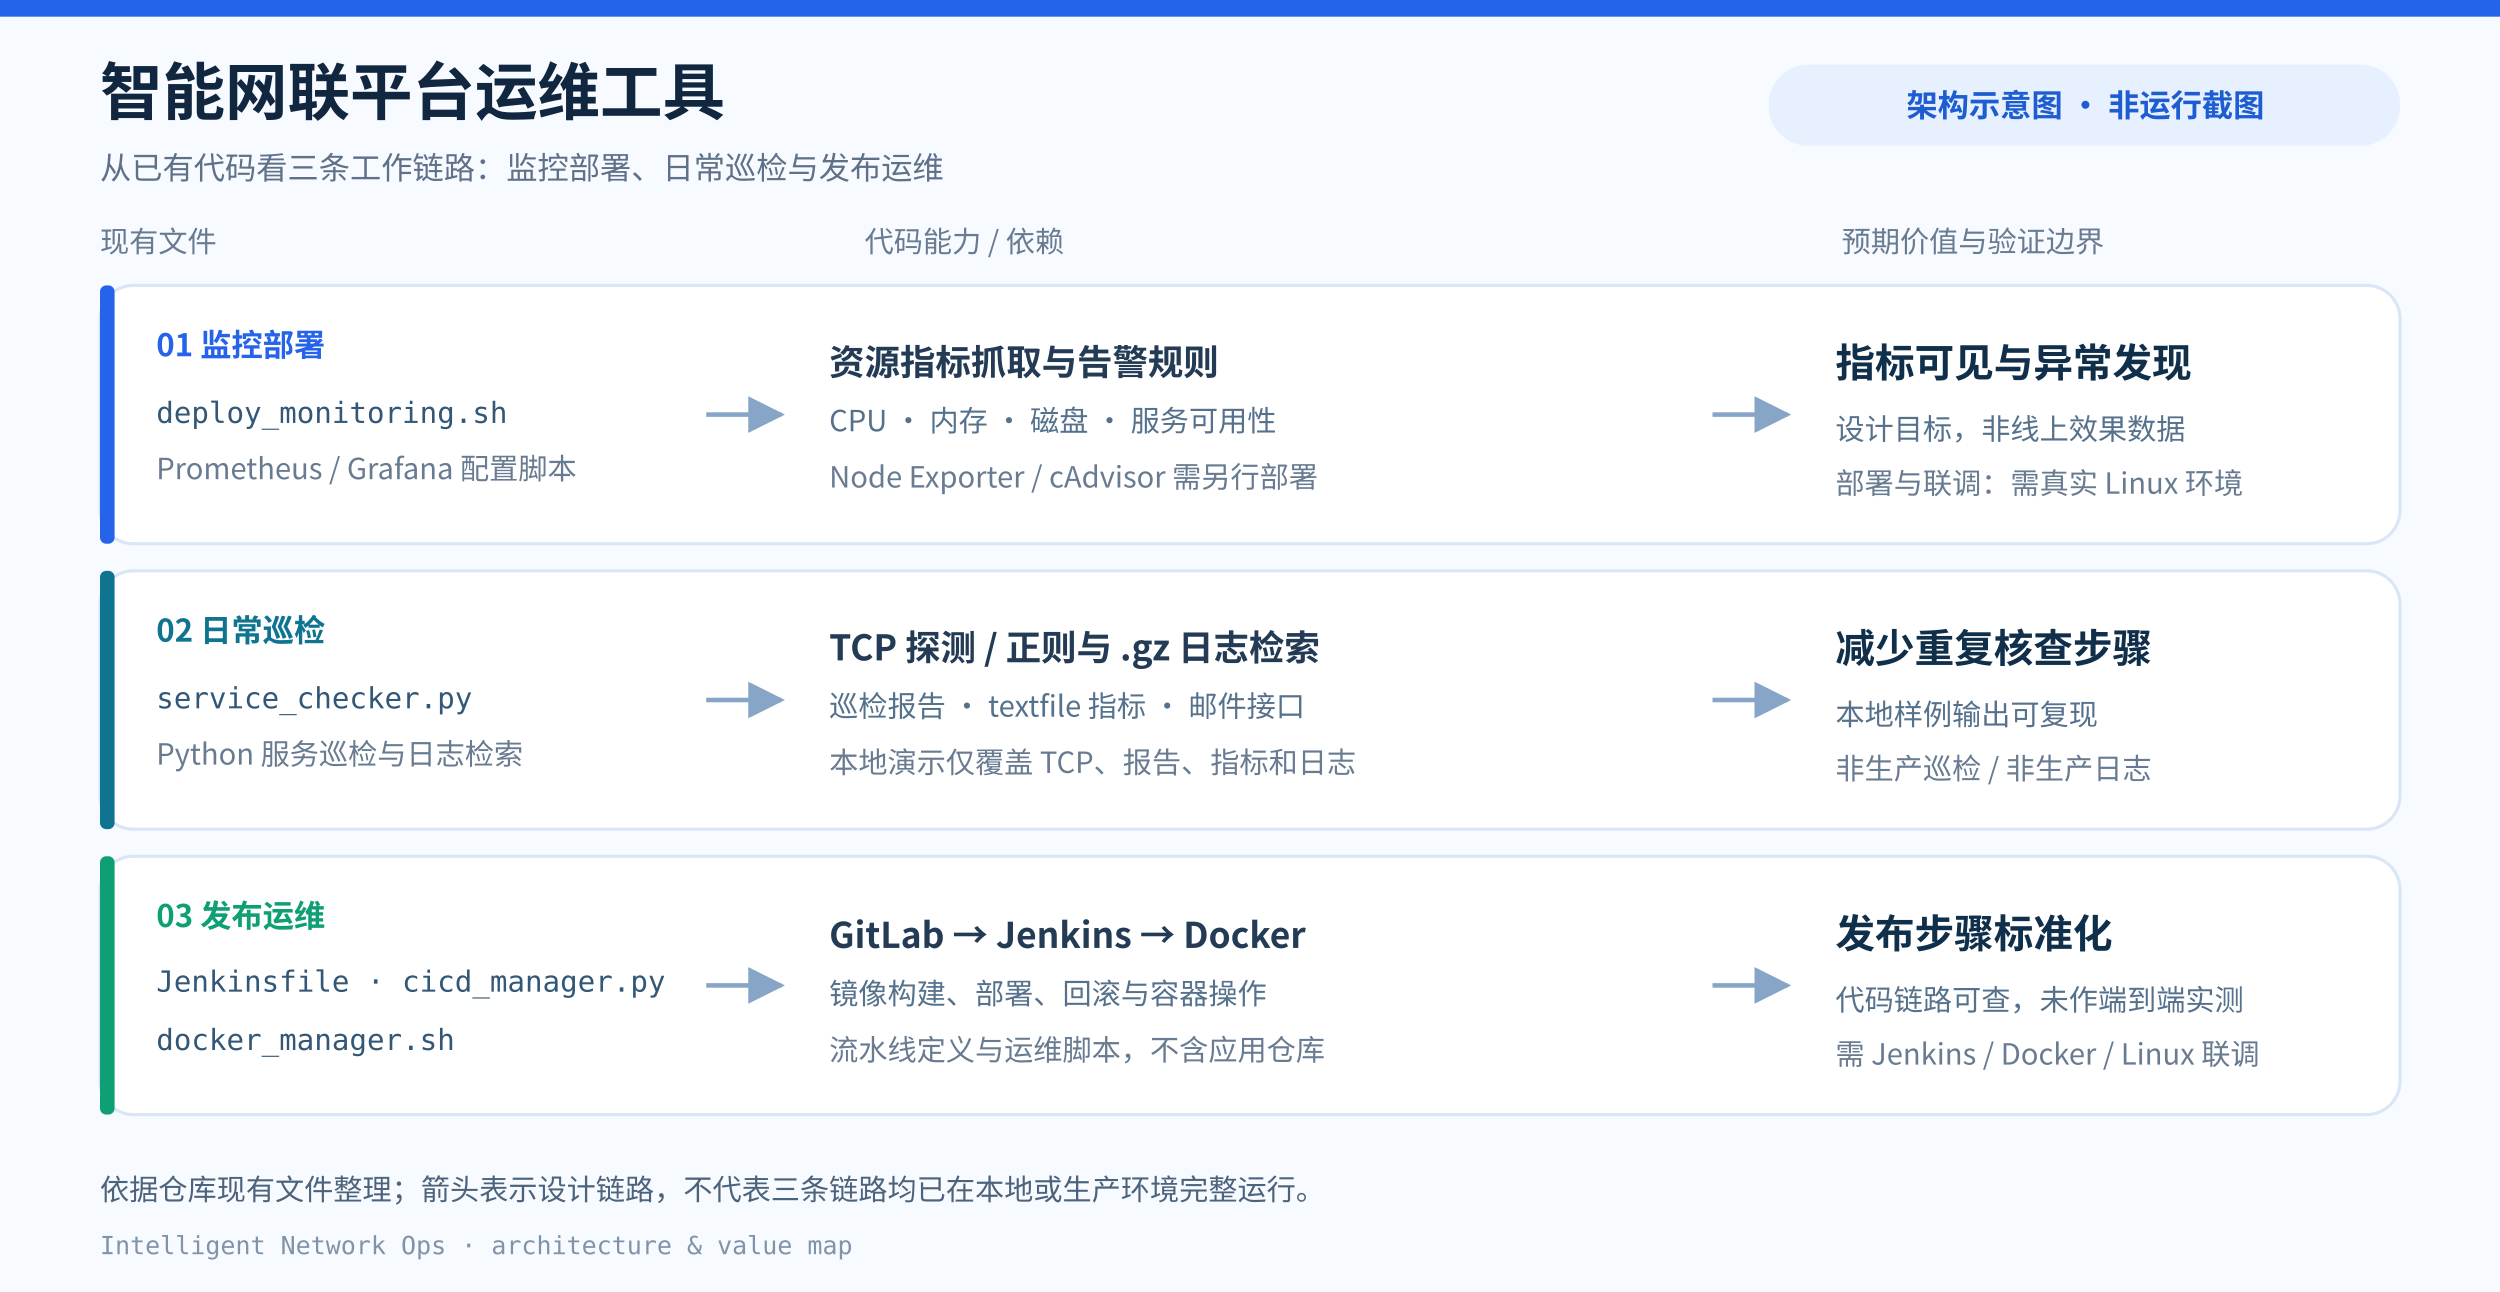
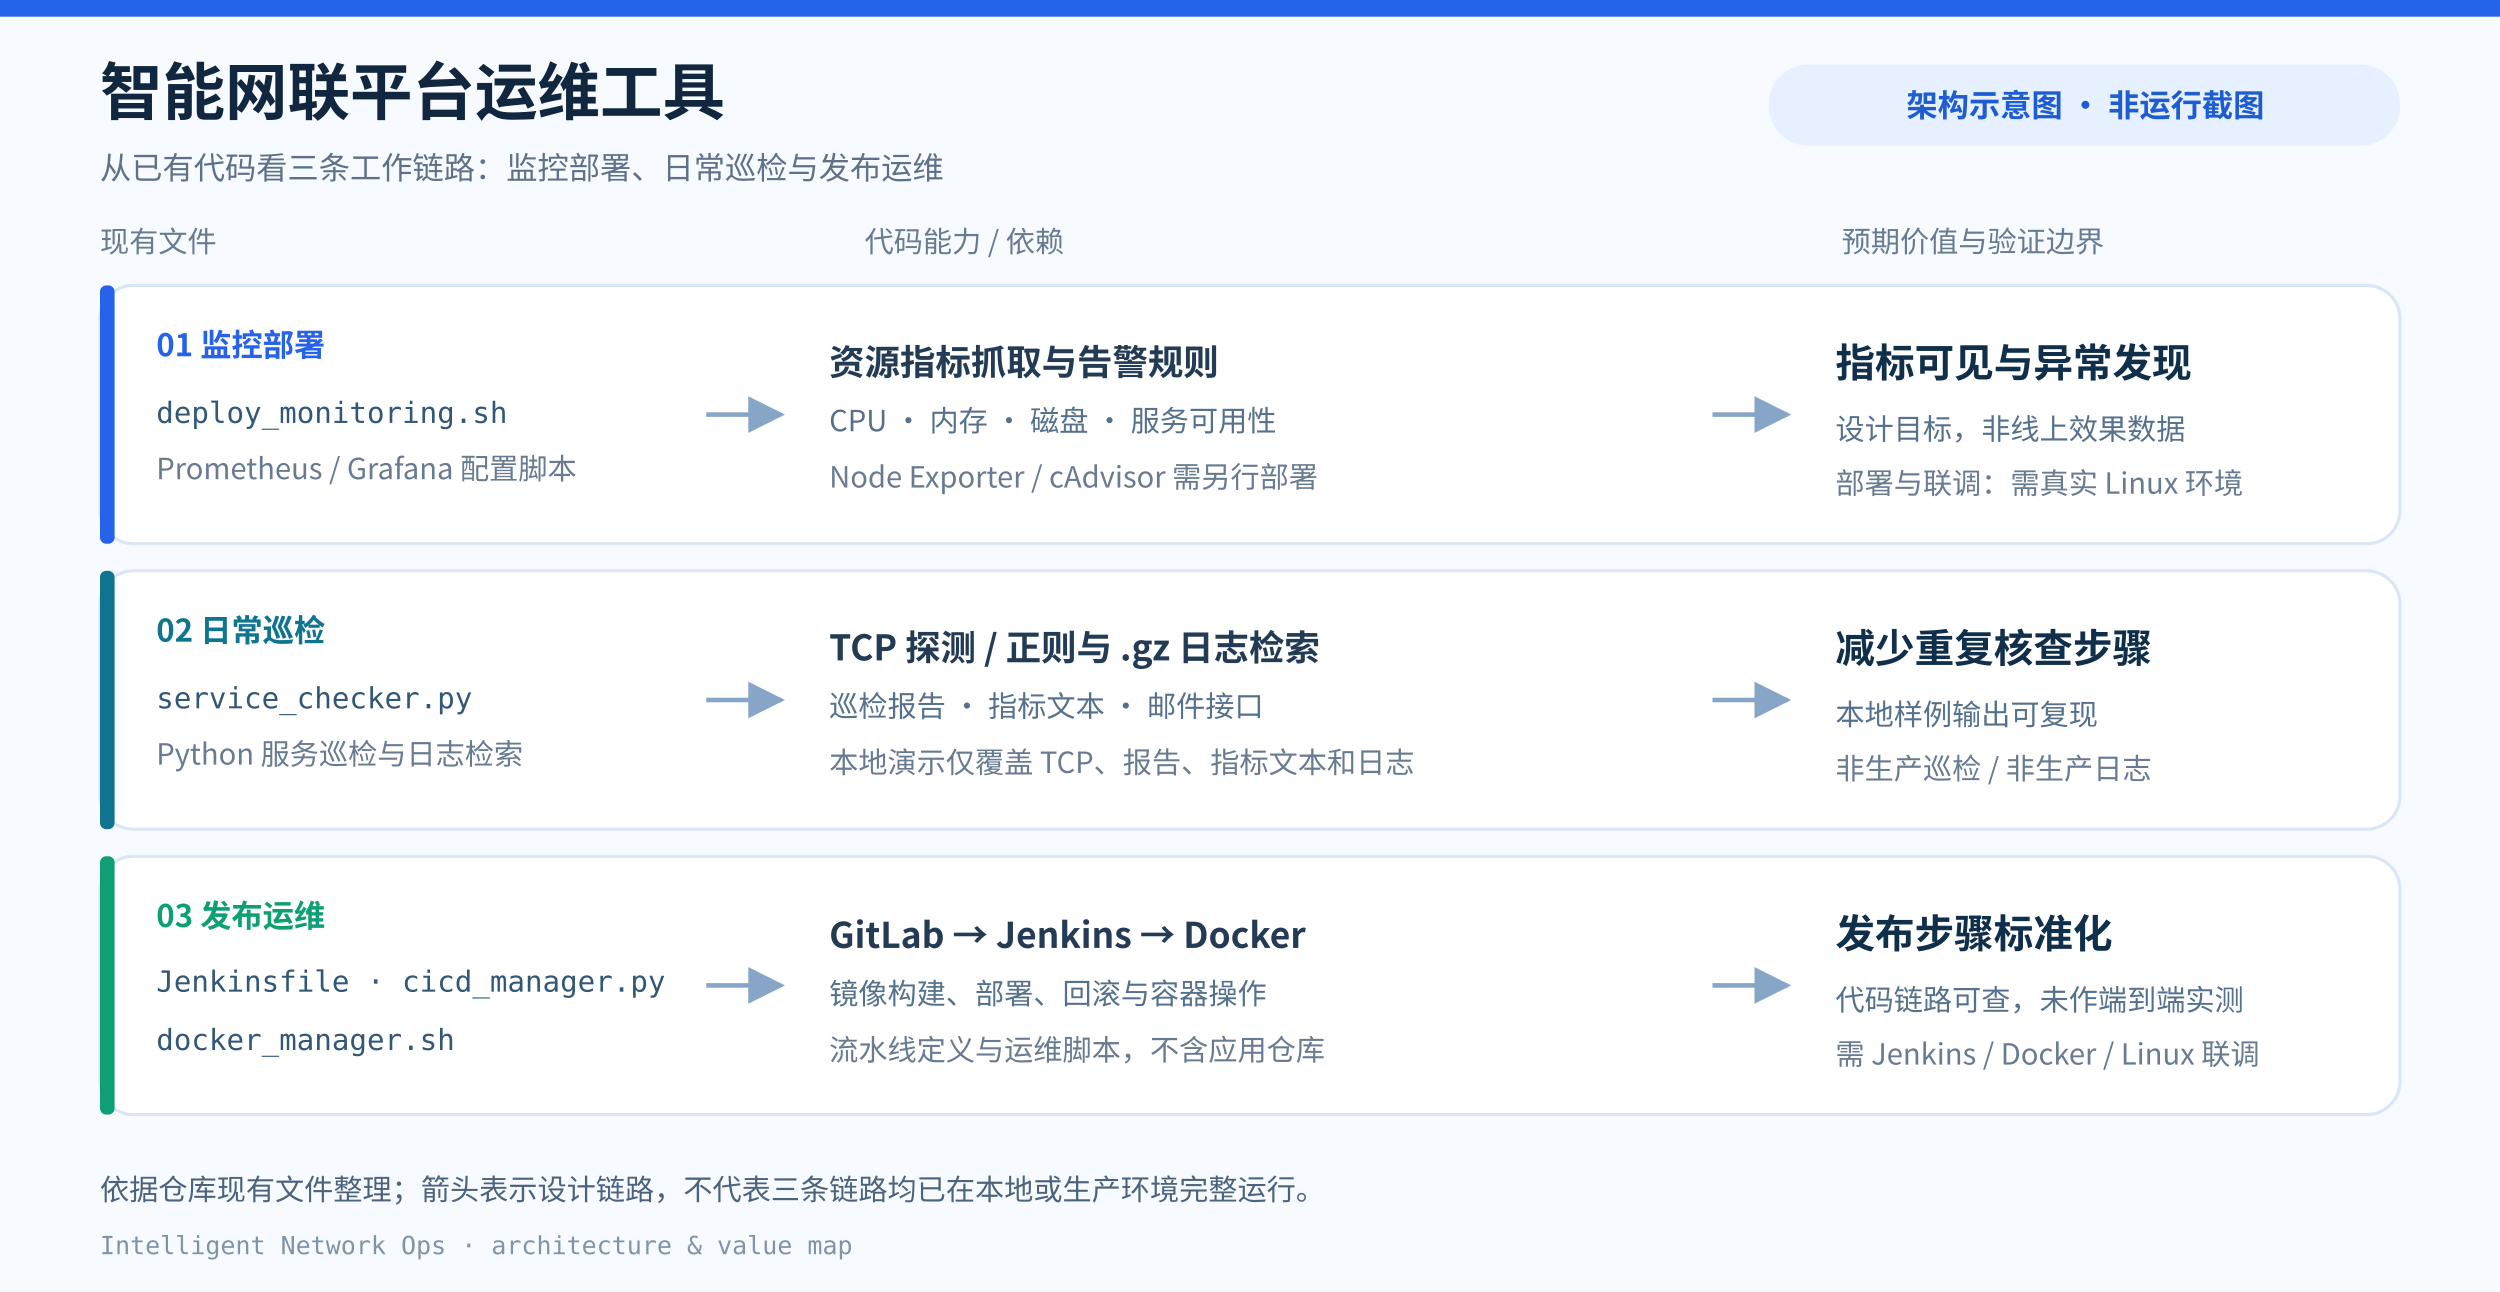
<svg xmlns="http://www.w3.org/2000/svg" width="1200" height="620" viewBox="0 0 1200 620" role="img" aria-labelledby="title desc">
  <defs>
    <style>
      .zh{font-family:-apple-system,BlinkMacSystemFont,'Segoe UI','Noto Sans CJK SC','Microsoft YaHei',sans-serif}
      .mono{font-family:Consolas,'SFMono-Regular',monospace}
      .title{fill:#11263f;font-size:30px;font-weight:700}
      .sub{fill:#5e7188;font-size:15px}
      .lane{fill:#ffffff;stroke:#d8e6f5;stroke-width:1.5}
      .small{fill:#687b91;font-size:14px}
      .body{fill:#233b55;font-size:17px;font-weight:600}
      .file{fill:#335776;font-size:14px}
      .value{fill:#102f4a;font-size:19px;font-weight:700}
      .cap{fill:#55718c;font-size:14px}
    </style>
    <marker id="arrow" viewBox="0 0 10 10" refX="9" refY="5" markerWidth="8" markerHeight="8" orient="auto-start-reverse">
      <path d="M 0 0 L 10 5 L 0 10 z" fill="#87a5c6" />
    </marker>
  </defs>
  <rect width="1200" height="620" fill="#f7faff" />
  <rect x="0" y="0" width="1200" height="8" fill="#2563eb" />
  <text x="48" y="55" class="zh title">智能网联平台运维工具</text>
  <text x="48" y="86" class="zh sub">从已有代码看三条工作链路：监控部署、日常巡检与发布运维</text>
  <rect x="849" y="31" width="303" height="39" rx="19" fill="#e7f0ff" />
  <text x="1001" y="56" text-anchor="middle" class="zh" fill="#1d5dd1" font-size="15" font-weight="700">架构示意图 · 非运行截图</text>
  <text x="48" y="121" class="zh small">现有文件</text>
  <text x="415" y="121" class="zh small">代码能力 / 依赖</text>
  <text x="884" y="121" class="zh small">预期价值与验证边界</text>
  <rect x="48" y="137" width="1104" height="124" rx="16" class="lane" />
  <rect x="48" y="137" width="7" height="124" rx="3" fill="#2563eb" />
  <text x="75" y="171" class="zh" fill="#2563eb" font-size="15" font-weight="700">01 监控部署</text>
  <text x="75" y="203" class="mono file">deploy_monitoring.sh</text>
  <text x="75" y="230" class="zh small">Prometheus / Grafana 配置脚本</text>
  <line x1="339" y1="199" x2="375" y2="199" stroke="#87a5c6" stroke-width="2.2" marker-end="url(#arrow)" />
  <text x="398" y="180" class="zh body">资源指标抓取与告警规则</text>
  <text x="398" y="207" class="zh cap">CPU · 内存 · 磁盘 · 服务可用性</text>
  <text x="398" y="234" class="zh small">Node Exporter / cAdvisor 需另行部署</text>
  <line x1="822" y1="199" x2="858" y2="199" stroke="#87a5c6" stroke-width="2.2" marker-end="url(#arrow)" />
  <text x="881" y="181" class="zh value">指标可见与异常发现</text>
  <text x="881" y="211" class="zh cap">设计目标，非线上效果数据</text>
  <text x="881" y="237" class="zh small">部署与联调：需真实 Linux 环境</text>
  <rect x="48" y="274" width="1104" height="124" rx="16" class="lane" />
  <rect x="48" y="274" width="7" height="124" rx="3" fill="#0e7490" />
  <text x="75" y="308" class="zh" fill="#0e7490" font-size="15" font-weight="700">02 日常巡检</text>
  <text x="75" y="340" class="mono file">service_checker.py</text>
  <text x="75" y="367" class="zh small">Python 服务巡检与日志检索</text>
  <line x1="339" y1="336" x2="375" y2="336" stroke="#87a5c6" stroke-width="2.2" marker-end="url(#arrow)" />
  <text x="398" y="317" class="zh body">TCP 探测 / 正则与 .gz 日志检索</text>
-   <text x="398" y="344" class="zh cap">巡检报告 · textfile 指标 · 邮件接口</text>
-   <text x="398" y="371" class="zh small">本地演示仅覆盖 TCP、报告、指标和日志</text>
+   <text x="398" y="344" class="zh cap">巡检报告 · 指标文本 · 邮件接口</text>
+   <text x="398" y="371" class="zh small">本地演示仅覆盖 TCP、报告、指标文本和日志</text>
  <line x1="822" y1="336" x2="858" y2="336" stroke="#87a5c6" stroke-width="2.2" marker-end="url(#arrow)" />
  <text x="881" y="318" class="zh value">减少重复核查步骤</text>
  <text x="881" y="348" class="zh cap">本地样例输出可复现</text>
  <text x="881" y="374" class="zh small">非生产巡检 / 非生产日志</text>
  <rect x="48" y="411" width="1104" height="124" rx="16" class="lane" />
  <rect x="48" y="411" width="7" height="124" rx="3" fill="#0f9f75" />
  <text x="75" y="445" class="zh" fill="#0f9f75" font-size="15" font-weight="700">03 发布运维</text>
  <text x="75" y="476" class="mono file">Jenkinsfile · cicd_manager.py</text>
  <text x="75" y="504" class="mono file">docker_manager.sh</text>
  <line x1="339" y1="473" x2="375" y2="473" stroke="#87a5c6" stroke-width="2.2" marker-end="url(#arrow)" />
  <text x="398" y="455" class="zh body">GitLab → Jenkins → Docker</text>
  <text x="398" y="482" class="zh cap">镜像构建、部署、回滚与容器操作</text>
  <text x="398" y="509" class="zh small">流水线定义与运维脚本，不含应用仓库</text>
  <line x1="822" y1="473" x2="858" y2="473" stroke="#87a5c6" stroke-width="2.2" marker-end="url(#arrow)" />
  <text x="881" y="455" class="zh value">发布步骤标准化</text>
  <text x="881" y="485" class="zh cap">代码链路可查，未作端到端实测</text>
  <text x="881" y="511" class="zh small">需 Jenkins / Docker / Linux 联调</text>
  <text x="48" y="576" class="zh" fill="#4c637c" font-size="14">依据仓库现有文件整理；箭头表示设计链路，不代表三条链路均已在本地或生产环境完整运行。</text>
  <text x="48" y="602" class="mono" fill="#8093a8" font-size="12">Intelligent Network Ops · architecture &amp; value map</text>
</svg>
